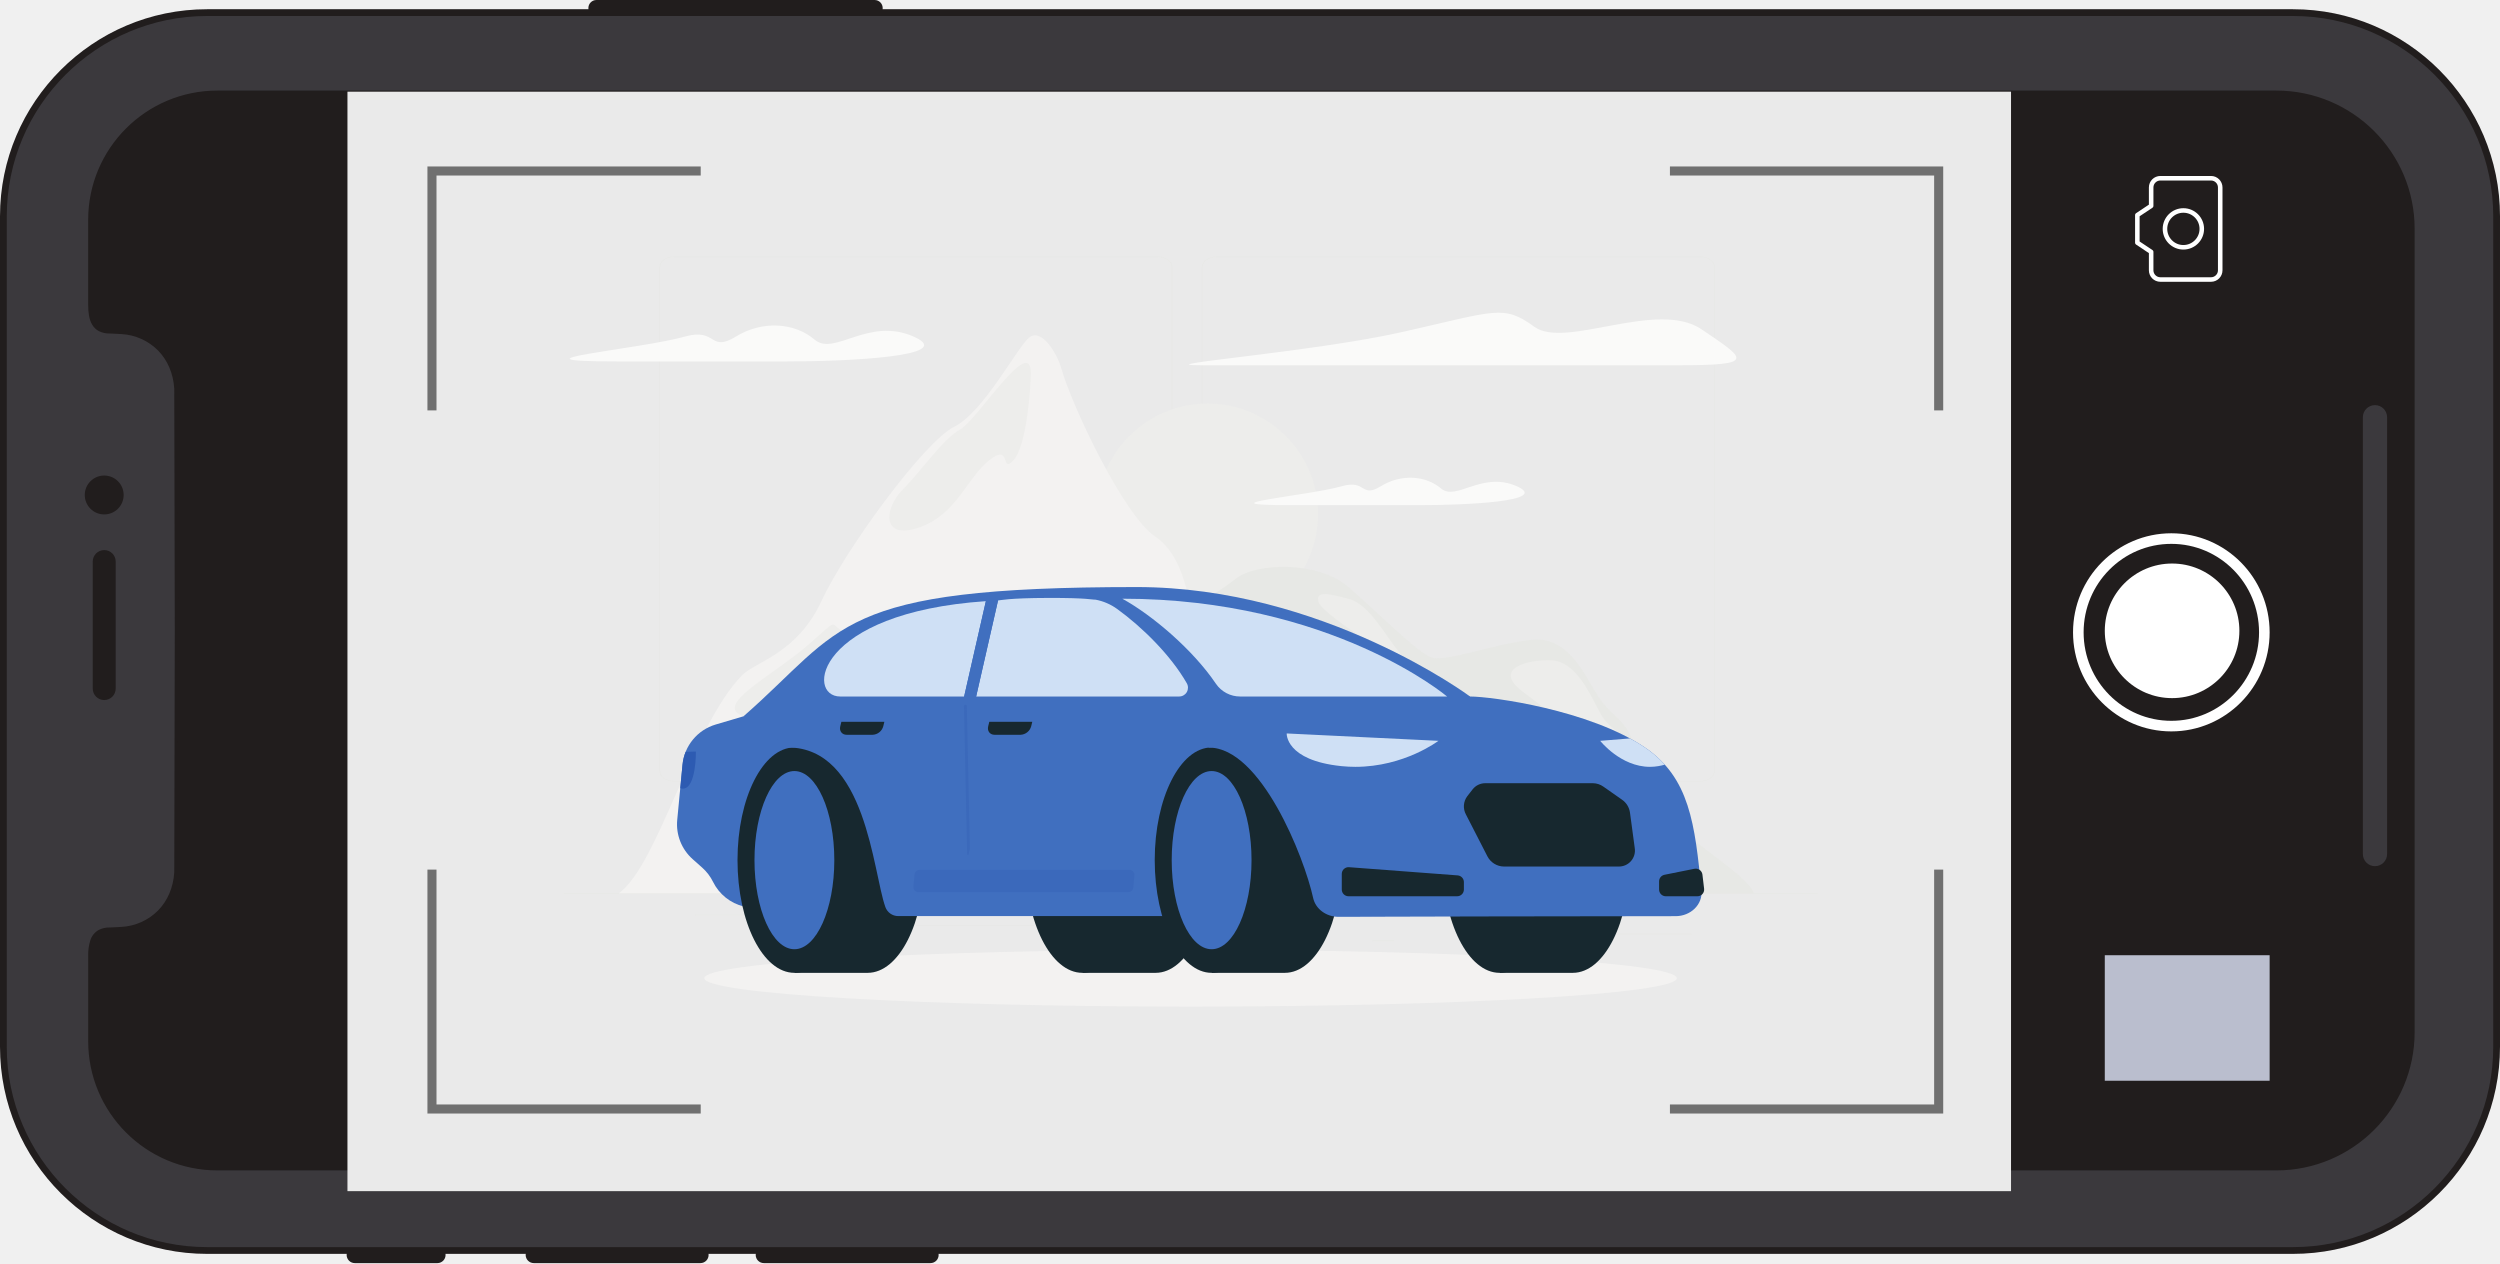
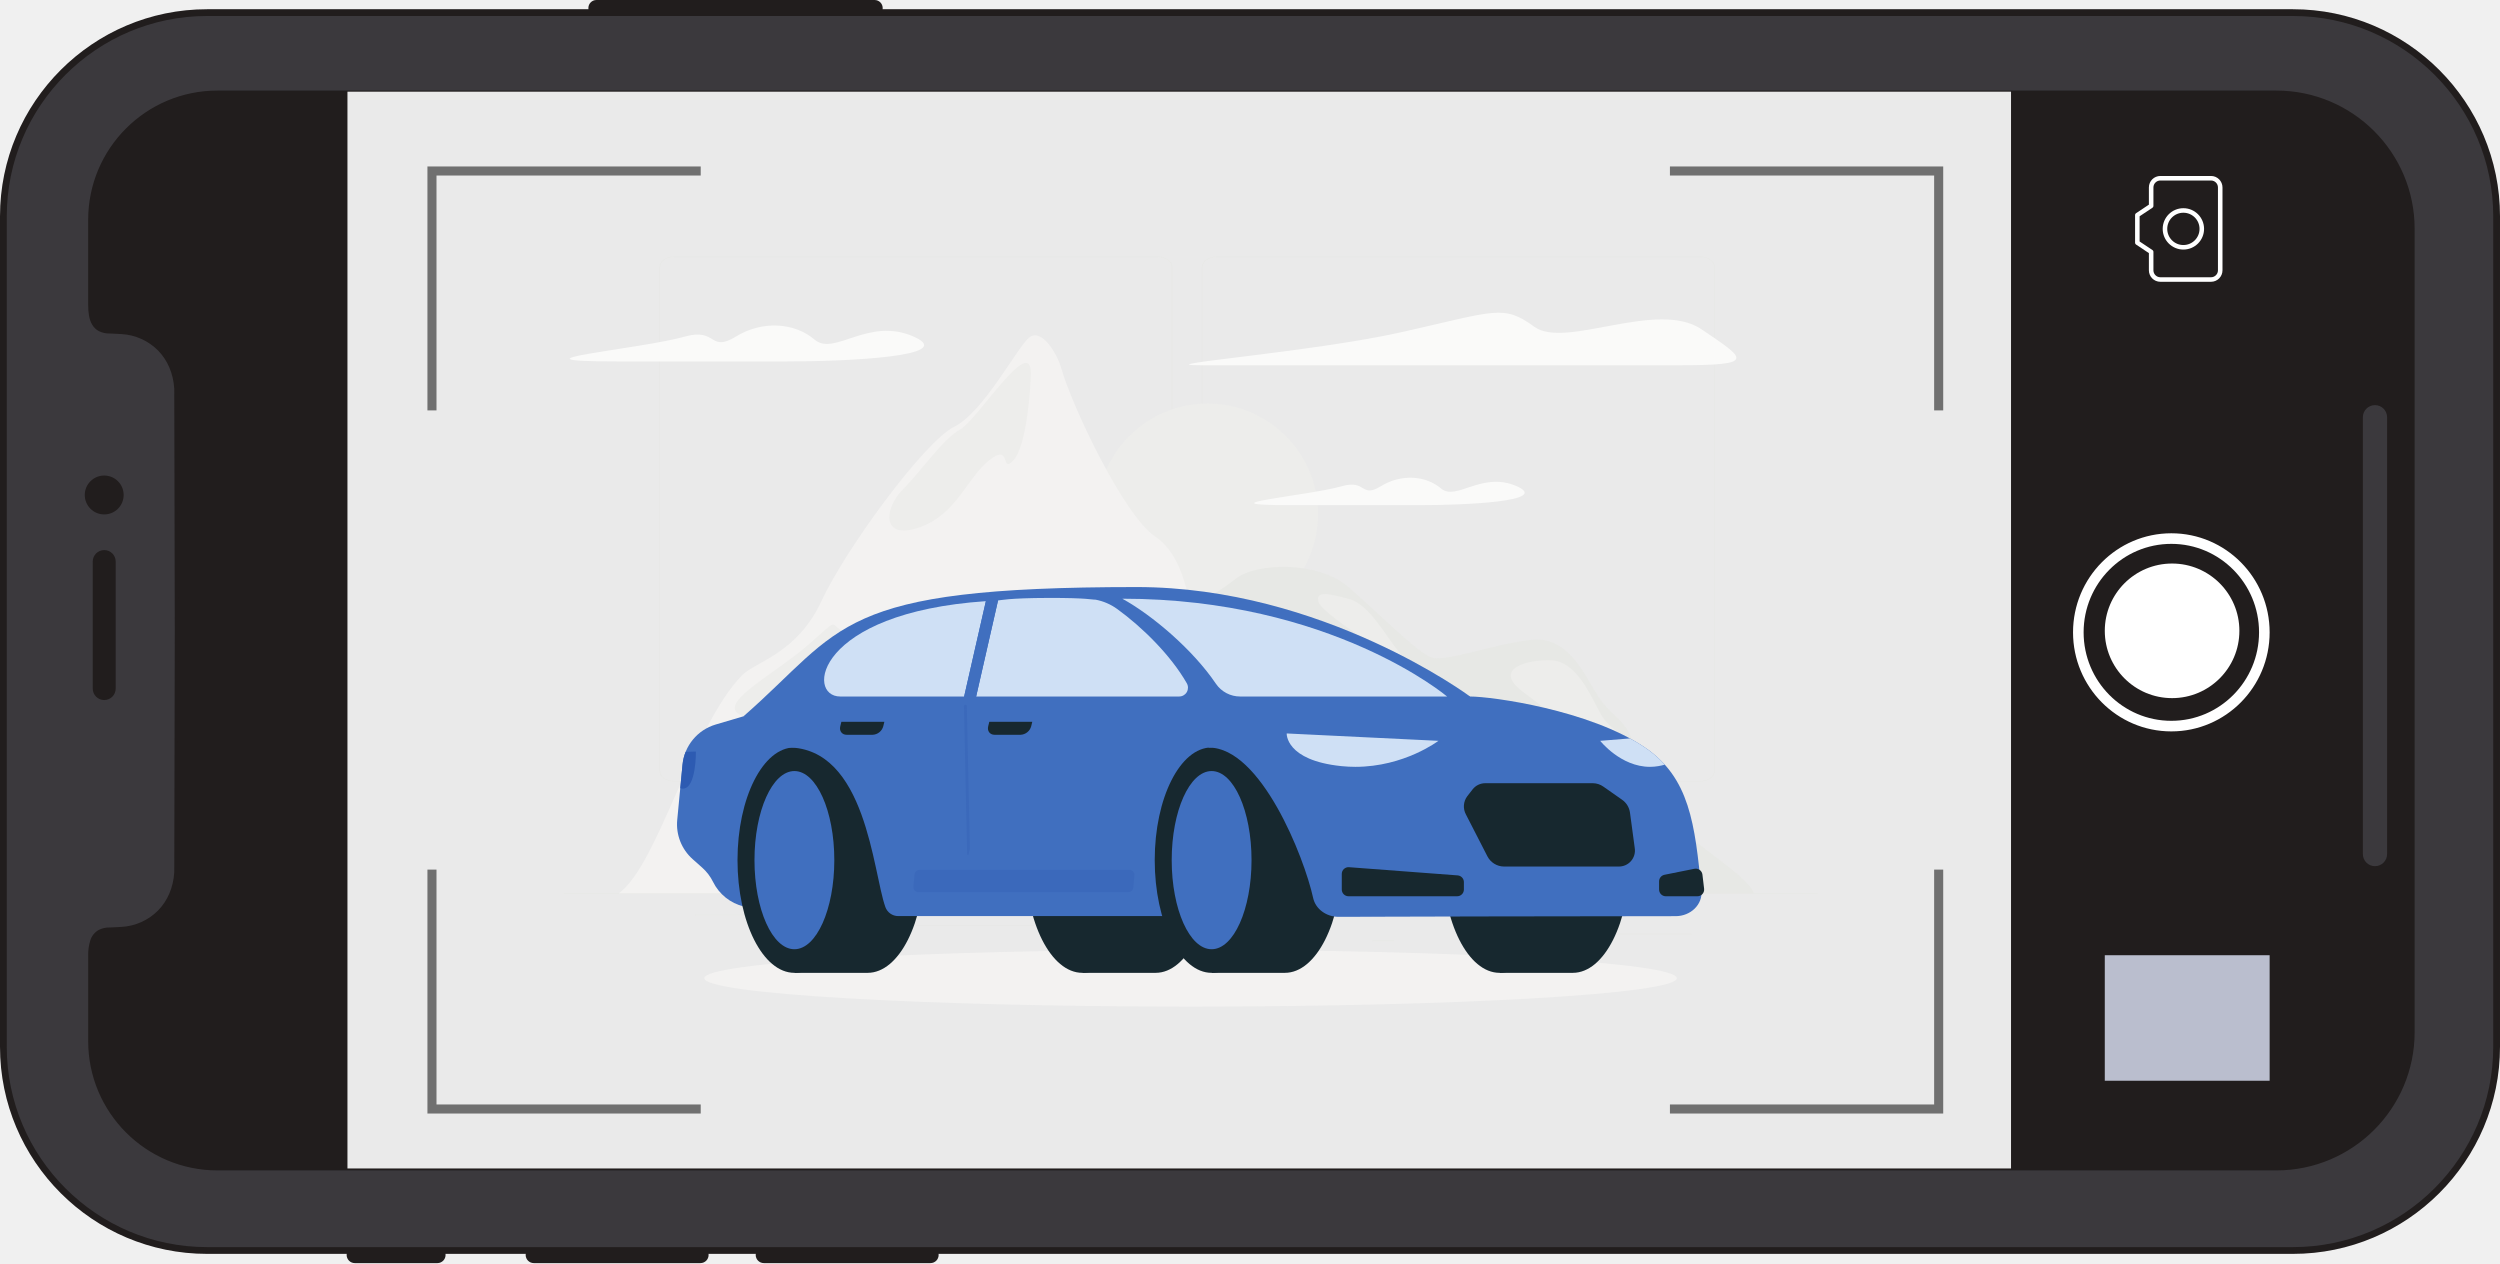
<svg xmlns="http://www.w3.org/2000/svg" width="1653.077" height="835.204" viewBox="0 0 1653.077 835.204">
  <g id="g10" transform="translate(1057.184 926.621) rotate(-90)">
    <g id="g12" transform="translate(91.417 -1057.184)">
      <path id="path14" d="M96.823-855.136h0a5.406,5.406,0,0,1-5.406-5.406v-54.617a5.406,5.406,0,0,1,5.406-5.407,5.406,5.406,0,0,1,5.407,5.407v54.617a5.407,5.407,0,0,1-5.407,5.406" transform="translate(-91.417 1149.769)" fill="#211d1d" />
      <path id="path16" d="M96.823-729.031h0a5.406,5.406,0,0,1-5.406-5.407V-844.605a5.406,5.406,0,0,1,5.406-5.4,5.406,5.406,0,0,1,5.407,5.4v110.168a5.407,5.407,0,0,1-5.407,5.407" transform="translate(-91.417 1197.583)" fill="#211d1d" />
      <path id="path18" d="M96.823-638.365h0a5.406,5.406,0,0,1-5.406-5.407V-753.939a5.406,5.406,0,0,1,5.406-5.4,5.406,5.406,0,0,1,5.407,5.4v110.168a5.407,5.407,0,0,1-5.407,5.407" transform="translate(-91.417 1259.027)" fill="#211d1d" />
      <path id="path20" d="M588.269-630.677h-.121a5.342,5.342,0,0,1-5.344-5.344V-819.943a5.344,5.344,0,0,1,5.344-5.346h.121a5.346,5.346,0,0,1,5.346,5.346v183.921a5.344,5.344,0,0,1-5.346,5.344" transform="translate(241.59 1214.337)" fill="#211d1d" />
      <path id="path22" d="M780.212,592.752H231.091a134.7,134.7,0,0,1-134.7-134.7V-921.146a134.7,134.7,0,0,1,134.7-134.7H780.212a134.7,134.7,0,0,1,134.7,134.7V458.048a134.7,134.7,0,0,1-134.7,134.7" transform="translate(-88.049 1058.088)" fill="#3b393d" />
      <path id="path24" d="M231.994-1052.71c-73.042,0-132.467,59.424-132.467,132.468V458.952c0,73.044,59.425,132.467,132.467,132.467H781.113c73.044,0,132.468-59.423,132.468-132.467V-920.243c0-73.044-59.423-132.468-132.468-132.468Zm549.119,1648.6H231.994c-75.509,0-136.941-61.432-136.941-136.941V-920.243c0-75.511,61.432-136.941,136.941-136.941H781.113c75.509,0,136.941,61.43,136.941,136.941V458.952c0,75.509-61.432,136.941-136.941,136.941" transform="translate(-88.953 1057.184)" fill="#211d1d" />
      <path id="path26" d="M412.21-1010.916a12.86,12.86,0,0,1-12.86,12.86,12.86,12.86,0,0,1-12.858-12.86,12.86,12.86,0,0,1,12.858-12.86,12.86,12.86,0,0,1,12.86,12.86" transform="translate(108.552 1079.824)" fill="#211d1d" />
      <path id="path28" d="M404.912-1005.452H320.925a7.593,7.593,0,0,1-7.592-7.592,7.593,7.593,0,0,1,7.592-7.592h83.987a7.592,7.592,0,0,1,7.59,7.592,7.591,7.591,0,0,1-7.59,7.592" transform="translate(58.972 1081.952)" fill="#211d1d" />
      <path id="path30" d="M756.036-1021.767H699.814c-9.827,0-17.855,2.355-17.8,13.278,0,.642-.387,7.708-.387,7.708-1.4,19.971-16.231,34.656-37.189,35.934-.407.025-80.289.188-159.921.347-79.634-.159-159.516-.322-159.919-.347-20.962-1.277-35.786-15.963-37.193-35.934,0,0-.387-7.066-.385-7.708.049-10.923-7.979-13.278-17.8-13.278H212.99a84.376,84.376,0,0,0-84.376,84.376V423.989a90.342,90.342,0,0,0,90.346,90.344H750.066a90.342,90.342,0,0,0,90.344-90.344V-937.39a84.375,84.375,0,0,0-84.374-84.376" transform="translate(-66.209 1081.186)" fill="#211d1d" />
      <path id="path32" d="M756.488-1021.315v-1.119H700.266c-4.984.009-9.61.568-13.153,2.684a11.14,11.14,0,0,0-4.241,4.465,15.361,15.361,0,0,0-1.53,7.147l0,.157,1.118-.056h-1.118v.007c0,.1-.025.693-.06,1.436-.107,2.253-.324,6.2-.324,6.205l1.116.06-1.116-.078a36.965,36.965,0,0,1-10.925,24.253c-6.3,6.134-14.981,10.017-25.217,10.643l.054.864-.02-.866-.031,0,.052.863-.02-.866c-.459.011-20.647.06-50.57.123s-69.657.143-109.318.224c-39.813-.081-79.692-.161-109.667-.224l-36.289-.08L328.77-965.5l-2.733-.009c-.313,0-.553,0-.718,0l-.186,0h-.054l-.02.881.051-.879-.031,0-.02.881.051-.879c-10.236-.626-18.913-4.51-25.214-10.643a36.966,36.966,0,0,1-10.927-24.252l-1.114.078,1.116-.06s-.1-1.756-.195-3.595c-.047-.919-.1-1.861-.132-2.61s-.06-1.336-.06-1.436v0H287.47l.939.6a1.114,1.114,0,0,0,.174-.6H287.47l.939.6.174-.275v-.43a15.3,15.3,0,0,0-1.53-7.147,11.991,11.991,0,0,0-7.089-5.776,32.124,32.124,0,0,0-10.3-1.373H213.442a85.494,85.494,0,0,0-85.494,85.495V424.441A91.461,91.461,0,0,0,219.412,515.9H750.518a91.461,91.461,0,0,0,91.463-91.463V-936.939a85.492,85.492,0,0,0-85.492-85.495v2.237a82.991,82.991,0,0,1,58.871,24.385,82.993,82.993,0,0,1,24.385,58.873V424.441a89.227,89.227,0,0,1-89.226,89.228H219.412a89.228,89.228,0,0,1-89.228-89.228V-936.939a82.989,82.989,0,0,1,24.387-58.873,82.987,82.987,0,0,1,58.871-24.385h56.223c4.812-.009,9.086.6,12,2.365a8.892,8.892,0,0,1,3.409,3.579,13.134,13.134,0,0,1,1.277,6.116l0,.1h1.118l-.942-.6a1.144,1.144,0,0,0-.179.606v0c0,.237.027.776.063,1.543.11,2.268.327,6.219.327,6.221l0,.034v-.018a39.218,39.218,0,0,0,11.6,25.7c6.7,6.525,15.918,10.621,26.642,11.272l.134,0c2.841.029,81.457.19,159.852.347,39.822-.081,79.7-.161,109.676-.224l36.289-.08,10.238-.027,2.736-.009c.313,0,.555,0,.723,0l.195,0,.132,0c10.726-.651,19.942-4.747,26.642-11.272a39.208,39.208,0,0,0,11.6-25.7l0-.038v.022s.1-1.758.193-3.6c.049-.922.1-1.863.134-2.619s.06-1.306.06-1.543l0-.007v-.022l0-.029v-.049a13.131,13.131,0,0,1,1.28-6.116,9.745,9.745,0,0,1,5.834-4.693,30.022,30.022,0,0,1,9.574-1.25h56.223v-1.119" transform="translate(-66.66 1080.734)" fill="#211d1d" />
      <path id="path34" d="M544.709-109.878H255.872a8.012,8.012,0,0,1-8.013-8.011,8.011,8.011,0,0,1,8.013-8.013H544.709a8.012,8.012,0,0,1,8.01,8.013,8.013,8.013,0,0,1-8.01,8.011" transform="translate(14.602 1688.302)" fill="#3b393d" />
-       <rect id="Rectangle_2305" data-name="Rectangle 2305" width="727" height="1100" transform="translate(47.581 229.75)" fill="#eaeaea" />
+       <rect id="Rectangle_2305" data-name="Rectangle 2305" width="712" height="1100" transform="translate(62.581 229.75)" fill="#eaeaea" />
      <g id="g10-2" data-name="g10" transform="translate(665.541 372.693) rotate(90)">
        <g id="g12-2" data-name="g12">
          <path id="path14-2" data-name="path14" d="M0,.415H829.123V0H0Z" transform="translate(0 421.043)" fill="#e7e8e5" />
          <path id="path16-2" data-name="path16" d="M0,0H54.925V.415H0V0" transform="translate(691.122 447.734)" fill="#e7e8e5" />
          <path id="path18-2" data-name="path18" d="M0,0H14.415V.415H0V0" transform="translate(534.829 452.233)" fill="#e7e8e5" />
          <path id="path20-2" data-name="path20" d="M0,0H31.825V.415H0V0" transform="translate(657.637 432.336)" fill="#e7e8e5" />
          <path id="path22-2" data-name="path22" d="M0,0H71.625V.415H0V0" transform="translate(86.99 435.122)" fill="#e7e8e5" />
          <path id="path24-2" data-name="path24" d="M0,0H10.5V.415H0V0" transform="translate(173.38 435.122)" fill="#e7e8e5" />
          <path id="path26-2" data-name="path26" d="M0,.415H155.338V0H0Z" transform="translate(218.011 442.123)" fill="#e7e8e5" />
          <path id="path28-2" data-name="path28" d="M9.466.307C4.474.307.415,3.311.415,7v333.08c0,3.693,4.06,6.7,9.051,6.7H329.671c4.99,0,9.049-3,9.049-6.7V7c0-3.693-4.059-6.7-9.049-6.7H9.466m320.205,346.78H9.466c-5.219,0-9.466-3.141-9.466-7V7c0-3.86,4.246-7,9.466-7H329.671c5.217,0,9.464,3.143,9.464,7v333.08c0,3.863-4.247,7-9.464,7" transform="translate(63.357)" fill="#e7e8e5" />
          <path id="path30-2" data-name="path30" d="M9.464.307C4.474.307.415,3.311.415,7v333.08c0,3.693,4.059,6.7,9.049,6.7h320.2c4.991,0,9.052-3,9.052-6.7V7c0-3.693-4.061-6.7-9.052-6.7H9.464m320.2,346.78H9.464c-5.218,0-9.464-3.141-9.464-7V7c0-3.86,4.245-7,9.464-7h320.2c5.22,0,9.467,3.143,9.467,7v333.08c0,3.863-4.247,7-9.467,7" transform="translate(422.032)" fill="#e7e8e5" />
          <path id="path32-2" data-name="path32" d="M0,73.077A73.078,73.078,0,1,0,73.077,0,73.076,73.076,0,0,0,0,73.077" transform="translate(352.687 97.166)" fill="#ededeb" />
          <path id="path34-2" data-name="path34" d="M69.646,7.944c13.818-11.055,54.722-11.608,74.067,4.975S189.592,56.585,198.989,59.9s40.718-8.843,65.96-11.608,35.193,23.215,44.589,37.587,19.347,14.924,23.769,33.717,12.712,32.612,25.426,48.089,49.747,36.422,53.616,48.2H4.421L0,56.033C11.054,44.977,55.827,19,69.646,7.944" transform="translate(374.694 205.157)" fill="#e7e8e5" />
          <path id="path36" d="M81.709,224.615c8.57-8.654,36.277-14.37,52.151-48.641S201.882,70.4,221.708,60.52,263.613,7.385,271.563,1.306s18.178,10.5,21,20.451c7.175,25.312,41.4,97.284,61.853,111.1s21.821,43.667,27.507,60.8,40.567,27.084,48.494,49.193,96.137,126.136,96.137,126.136H0c26.236-19.055,48.694-111.026,81.709-144.377" transform="translate(36.481 52.052)" fill="#f3f2f1" />
          <path id="path38" d="M93.553,6.819c0,8.509-2.58,47.905-11.424,57.486s-1.055-11.792-16.005,0-21.582,36.113-46.64,44.589S-3.363,96,8.8,83.836,35.375,50.3,46.776,44.038,93.553-19.343,93.553,6.819" transform="translate(215.363 70.306)" fill="#ededeb" />
          <path id="path40" d="M133.847,9.958c7.006-9.691-8.595-7.1-25.943-4.517-12.18,1.816-25.223,3.632-31.911,1.2-16.213-5.9-3.685-14-27.269,6.633S-15.763,53.808,6.347,60.809s105.391-20.267,127.5-50.852" transform="translate(113.16 243.311)" fill="#ededeb" />
          <path id="path42" d="M53.559,38.313C44.4,27.379,33.936,6.806,20.394,3.213S-2.27-2.591.495,5.7,67.816,55.335,53.559,38.313" transform="translate(498.843 223.154)" fill="#ededeb" />
          <path id="path44" d="M74.464,53.415c-2.346-7.673-9.58-7.462-15.937-19.622S42.773.9,27.3.074-12.778,5.326,7.95,20.8,82.664,80.224,74.464,53.415" transform="translate(626.258 266.92)" fill="#ededeb" />
          <path id="path46" d="M323.441,34.738H8.374c-39.8,0,71.857-8.291,133.212-22.109s66.33-18.241,86.781-3.316,81.254-18.241,110.55,1.658,37.034,23.768-15.476,23.768" transform="translate(413.511 37.119)" fill="#fafaf9" />
          <path id="path48" d="M143.093,23.768c39.3,0,114.3-3.208,84.224-16.443S174.978,20.56,161.843,9.33,127.451-3.5,109.806,7.325,97.4,1.3,76.115,7.325C46.328,15.754-49.3,23.768,32.049,23.768H143.093" transform="translate(4.081 45.567)" fill="#fafaf9" />
          <path id="path50" d="M109.255,18.148c30.009,0,87.273-2.449,64.307-12.556S133.6,15.7,123.571,7.124s-26.258-9.8-39.732-1.532-9.475-4.6-25.723,0C35.372,12.027-37.641,18.148,24.471,18.148h84.784" transform="translate(456.591 146.219)" fill="#fafaf9" />
          <path id="path52" d="M643.031,18.776c0,10.37-143.947,18.778-321.516,18.778S0,29.147,0,18.776,143.947,0,321.516,0,643.031,8.407,643.031,18.776" transform="translate(93.046 458.38)" fill="#f3f2f1" />
          <path id="path54" d="M48.267,149.043c20.776,0,37.619-33.364,37.619-74.521S69.043,0,48.267,0H0V149.043H48.267" transform="translate(343.182 324.568)" fill="#17282f" />
          <path id="path56" d="M0,74.522C0,33.364,16.843,0,37.619,0S75.238,33.364,75.238,74.522,58.4,149.043,37.619,149.043,0,115.679,0,74.522" transform="translate(305.384 324.568)" fill="#17282f" />
          <path id="path58" d="M48.267,149.043c20.778,0,37.621-33.364,37.621-74.521S69.044,0,48.267,0H0V149.043H48.267" transform="translate(619.058 324.568)" fill="#17282f" />
          <path id="path60" d="M0,74.522C0,33.364,16.843,0,37.619,0S75.24,33.364,75.24,74.522,58.4,149.043,37.619,149.043,0,115.679,0,74.522" transform="translate(581.26 324.568)" fill="#17282f" />
          <path id="path62" d="M69.861,136.845l-25.767-6.34a30.818,30.818,0,0,1-20.264-16.27l-.017-.037a30.831,30.831,0,0,0-7.147-9.374l-6.331-5.63A30.815,30.815,0,0,1,.14,73.233L3.629,36.79A30.816,30.816,0,0,1,25.558,10.178L43.973,4.729,110.434,0,69.861,136.845" transform="translate(74.972 299.237)" fill="#406fbf" />
          <path id="path64" d="M48.266,149.043c20.776,0,37.619-33.364,37.619-74.521S69.043,0,48.266,0H0V149.043H48.267" transform="translate(152.766 324.568)" fill="#17282f" />
          <path id="path66" d="M0,74.522C0,33.364,16.843,0,37.619,0S75.239,33.364,75.239,74.522,58.4,149.043,37.619,149.043,0,115.679,0,74.522" transform="translate(114.967 324.568)" fill="#17282f" />
          <path id="path68" d="M0,58.908C0,26.373,11.817,0,26.393,0S52.786,26.373,52.786,58.908,40.97,117.815,26.393,117.815,0,91.443,0,58.908" transform="translate(126.193 340.182)" fill="#406fbf" />
          <path id="path70" d="M415.427,217.567,480.4,72.374S383.181,0,259.934,0C60.035,0,66.9,26.95,0,85.451l29.2,20.6c51.951,0,56.283,82.355,64.587,105.517a9.03,9.03,0,0,0,8.5,6H415.427" transform="translate(118.944 218.515)" fill="#406fbf" />
          <path id="path72" d="M48.267,149.043c20.778,0,37.621-33.364,37.621-74.521S69.044,0,48.267,0H0V149.043H48.267" transform="translate(428.642 324.568)" fill="#17282f" />
          <path id="path74" d="M0,74.522C0,33.364,16.843,0,37.619,0S75.24,33.364,75.24,74.522,58.4,149.043,37.619,149.043,0,115.679,0,74.522" transform="translate(390.844 324.568)" fill="#17282f" />
          <path id="path76" d="M0,58.908C0,26.373,11.817,0,26.393,0S52.787,26.373,52.787,58.908,40.97,117.815,26.393,117.815,0,91.443,0,58.908" transform="translate(402.07 340.182)" fill="#406fbf" />
          <path id="path78" d="M106.1,133.207c-5.988-27.2-34.609-99.442-68.928-99.442L0,0H209.834c14.534,0,79.045,8.915,115.6,33.679,29.536,20.007,33.127,50.356,37.42,94.717.877,9.057-7.049,16.841-17.057,16.845-84.081.037-185.836.326-222.878.439-8.175.025-15.221-5.192-16.825-12.473" transform="translate(389.505 290.889)" fill="#406fbf" />
          <path id="path80" d="M214.774,64.668H77.98a19.348,19.348,0,0,1-16.067-8.434C46.688,33.679,19.741,10.825,0,0,138.3,0,214.774,64.668,214.774,64.668" transform="translate(369.398 226.221)" fill="#cfe0f5" />
          <path id="path82" d="M136.794,0h0" transform="translate(447.378 290.889)" fill="#cfe0f5" />
          <path id="path84" d="M134.24,65.184H64.988c7.122-16,13.512-52.7,13.934-64.041A35.669,35.669,0,0,1,93.241,7.311c16.6,12,35.455,30.615,46.041,49.107a5.839,5.839,0,0,1-5.043,8.765m-114.02,0H0L14.471,1.677C15.786,1.617,21.145.067,47.724,0s28.766,1.253,31.2,1.141c.163,5.973-8.693,64.041-8.693,64.041" transform="translate(272.772 225.705)" fill="#cfe0f5" />
          <path id="path86" d="M17.506,0h0" transform="translate(389.505 290.889)" fill="#cfe0f5" />
          <path id="path88" d="M92.587,63.046H10.664C-12.309,63.046-5.7,7.7,106.954,0L92.587,63.046" transform="translate(172.233 227.843)" fill="#cfe0f5" />
          <path id="path90" d="M4.789.013,76.631,5.434a4.455,4.455,0,0,1,4.119,4.44v4.909A4.452,4.452,0,0,1,76.3,19.235H4.454A4.452,4.452,0,0,1,0,14.783V4.454A4.453,4.453,0,0,1,4.789.013" transform="translate(514.529 403.738)" fill="#17282f" />
          <path id="path92" d="M23.366.088,3.577,4.058A4.453,4.453,0,0,0,0,8.424v5.389a4.454,4.454,0,0,0,4.454,4.455h20.9a4.454,4.454,0,0,0,4.423-4.983L28.664,3.927a4.455,4.455,0,0,0-5.3-3.839" transform="translate(724.339 404.709)" fill="#17282f" />
          <path id="path94" d="M45.417,22.078a90.2,90.2,0,0,1-9.27-.476C-1.019,17.771,0,0,0,0L100.322,4.874s-22.6,17.2-54.9,17.2" transform="translate(478.118 315.32)" fill="#cfe0f5" />
          <path id="path96" d="M0,3.9A30.8,30.8,0,0,1,1.266,0h0A30.7,30.7,0,0,0,0,3.9" transform="translate(79.407 327.483)" fill="#a7a9a8" />
          <path id="path98" d="M1.686,24.514a5.3,5.3,0,0,1-.869-.072A5.679,5.679,0,0,1,0,24.247L1.483,8.726A30.476,30.476,0,0,1,3.552.192L10.34,0s.3,24.514-8.654,24.514" transform="translate(77.125 327.291)" fill="#2d5bb2" />
          <path id="path100" d="M10.818,7.258q-2.159-1.7-4.532-3.306Q3.264,1.9,0,0C2.172,1.264,4.271,2.577,6.28,3.943q2.38,1.614,4.539,3.315" transform="translate(708.658 320.617)" fill="#fff" />
          <path id="path102" d="M32.906,18.791C13.548,18.791,0,1.59,0,1.59L19.67,0q1.824.985,3.587,2.011,3.259,1.9,6.286,3.952Q31.919,7.57,34.075,9.27a68.268,68.268,0,0,1,8.64,8.079,36.52,36.52,0,0,1-4.257.967,32.669,32.669,0,0,1-5.552.476" transform="translate(685.401 318.605)" fill="#cfe0f5" />
          <path id="path104" d="M14.239,0h71a12.152,12.152,0,0,1,6.947,2.232l12.409,8.7a12.465,12.465,0,0,1,5.219,8.471l3.162,23.5a10.576,10.576,0,0,1-10.59,12.206H26.457a12.46,12.46,0,0,1-10.934-6.8L1.335,20.66A11.223,11.223,0,0,1,2.234,8.6L5.779,4.05A10.634,10.634,0,0,1,14.239,0" transform="translate(595.279 348.213)" fill="#17282f" />
          <path id="path106" d="M142.133,14.69H90.242C89.713,9.986,89.189,5.034,88.7,0h54.148a3.3,3.3,0,0,1,3.29,3.6l-.718,8.083a3.3,3.3,0,0,1-3.29,3.011m-111.255,0H3.3a3.3,3.3,0,0,1-3.29-3.6L.731,3.011A3.305,3.305,0,0,1,4.023,0H88.7l1.539,14.69" transform="translate(231.277 405.539)" fill="#3b69bb" />
          <path id="path108" d="M16.64,1.615,24.96,0,7.951,74.631H0L16.64,1.615" transform="translate(262.917 224.606)" fill="#406fbf" />
          <path id="path110" d="M29.328,0H.906L.169,2.985C-.6,6.086,1.3,8.6,4.4,8.6H21.6a7.639,7.639,0,0,0,7-5.613L29.328,0" transform="translate(280.557 307.603)" fill="#17282f" />
          <path id="path112" d="M29.328,0H.9L.169,2.985C-.6,6.086,1.3,8.6,4.4,8.6H21.6a7.636,7.636,0,0,0,7-5.613L29.328,0" transform="translate(182.747 307.603)" fill="#17282f" />
          <path id="path114" d="M2.89,96.647a.948.948,0,0,1-.844-.924L0,0H1.9L3.874,92.423q-.495,2.119-.983,4.225" transform="translate(264.754 299.237)" fill="#3b69bb" />
          <path id="path116" d="M1.94,2.952H.042L0,.968A.949.949,0,0,1,.927,0H.949A.948.948,0,0,1,1.9.929L1.94,2.952" transform="translate(264.712 296.285)" fill="#3b69bb" />
          <path id="path132" d="M0,3.076C1.486,2.1,2.965,1.068,4.4,0l0,.005C2.963,1.071,1.484,2.1,0,3.076" transform="translate(294.937 189.391)" fill="#babcba" />
          <path id="path140" d="M.287,2.274h0L0,0H0L.287,2.274" transform="translate(322.375 453.84)" fill="#111d23" />
          <path id="path144" d="M0,3.085l0-.005L.977,0l0,0L0,3.085" transform="translate(267.611 453.594)" fill="#c3c5c2" />
          <path id="path152" d="M0,.594H0C.02.4.04.2.06,0,.04.2.02.4,0,.594" transform="translate(353.125 204.592)" fill="#babcba" />
          <path id="path158" d="M.391,5.225c0-.1,0-.2,0-.3q0,.152.005.3l0,0M0,1.232H0L1.681,0,0,1.232" transform="translate(328.222 145.856)" fill="#babcba" />
          <path id="path180" d="M2.239,9.78h0C1.468,6.545.716,3.273,0,0L0,0C.718,3.27,1.469,6.545,2.239,9.78" transform="translate(293.894 395.759)" fill="#3563b7" />
          <path id="path182" d="M1.95,7.983C1.3,5.366.642,2.7,0,0H0c.642,2.695,1.3,5.364,1.95,7.978a.008.008,0,0,1,0,.005" transform="translate(296.131 405.539)" fill="#2e5db3" />
          <path id="path184" d="M.01,1.457Q0,.734,0,0C0,.488.007.972.012,1.452c0,0,0,0,0,.005" transform="translate(317.678 342.298)" fill="#3563b7" />
        </g>
      </g>
    </g>
    <path id="Path_4164" data-name="Path 4164" d="M177.708,0H0V158.278" transform="translate(813.535 -771.556) rotate(90)" fill="none" stroke="#707070" stroke-width="6" />
    <path id="Path_4165" data-name="Path 4165" d="M177.708,158.273H0V0" transform="translate(351.596 -771.556) rotate(90)" fill="none" stroke="#707070" stroke-width="6" />
    <path id="Path_4166" data-name="Path 4166" d="M0,158.273H177.7V0" transform="translate(351.596 47.028) rotate(90)" fill="none" stroke="#707070" stroke-width="6" />
    <path id="Path_4167" data-name="Path 4167" d="M0,0H177.7V158.278" transform="translate(813.535 47.028) rotate(90)" fill="none" stroke="#707070" stroke-width="6" />
    <g id="Icon_feather-camera" data-name="Icon feather-camera" transform="translate(741.791 356.094)">
      <path id="Path_4158" data-name="Path 4158" d="M68.473,53.208A6.088,6.088,0,0,1,62.385,59.3H7.588A6.088,6.088,0,0,1,1.5,53.208V19.721a6.088,6.088,0,0,1,6.088-6.088H19.765L25.854,4.5H44.119l6.088,9.133H62.385a6.088,6.088,0,0,1,6.088,6.088Z" transform="translate(-1.5 -4.5)" fill="none" stroke="#fff" stroke-linecap="round" stroke-linejoin="round" stroke-width="3" />
      <path id="Path_4159" data-name="Path 4159" d="M36.354,25.677A12.177,12.177,0,1,1,24.177,13.5,12.177,12.177,0,0,1,36.354,25.677Z" transform="translate(9.31 4.765)" fill="none" stroke="#fff" stroke-linecap="round" stroke-linejoin="round" stroke-width="3" />
    </g>
    <g id="Group_4391" data-name="Group 4391" transform="translate(573.888 313.069) rotate(90)">
      <g id="Ellipse_211" data-name="Ellipse 211" transform="translate(0.498 -0.11)" fill="none" stroke="#fff" stroke-width="7">
        <ellipse cx="65" cy="65.5" rx="65" ry="65.5" stroke="none" />
        <ellipse cx="65" cy="65.5" rx="61.5" ry="62" fill="none" />
      </g>
      <circle id="Ellipse_212" data-name="Ellipse 212" cx="44.5" cy="44.5" r="44.5" transform="translate(21.498 19.89)" fill="#fff" />
    </g>
    <rect id="Rectangle_2306" data-name="Rectangle 2306" width="109" height="83" transform="translate(294.998 334.566) rotate(90)" fill="#babece" />
  </g>
</svg>
